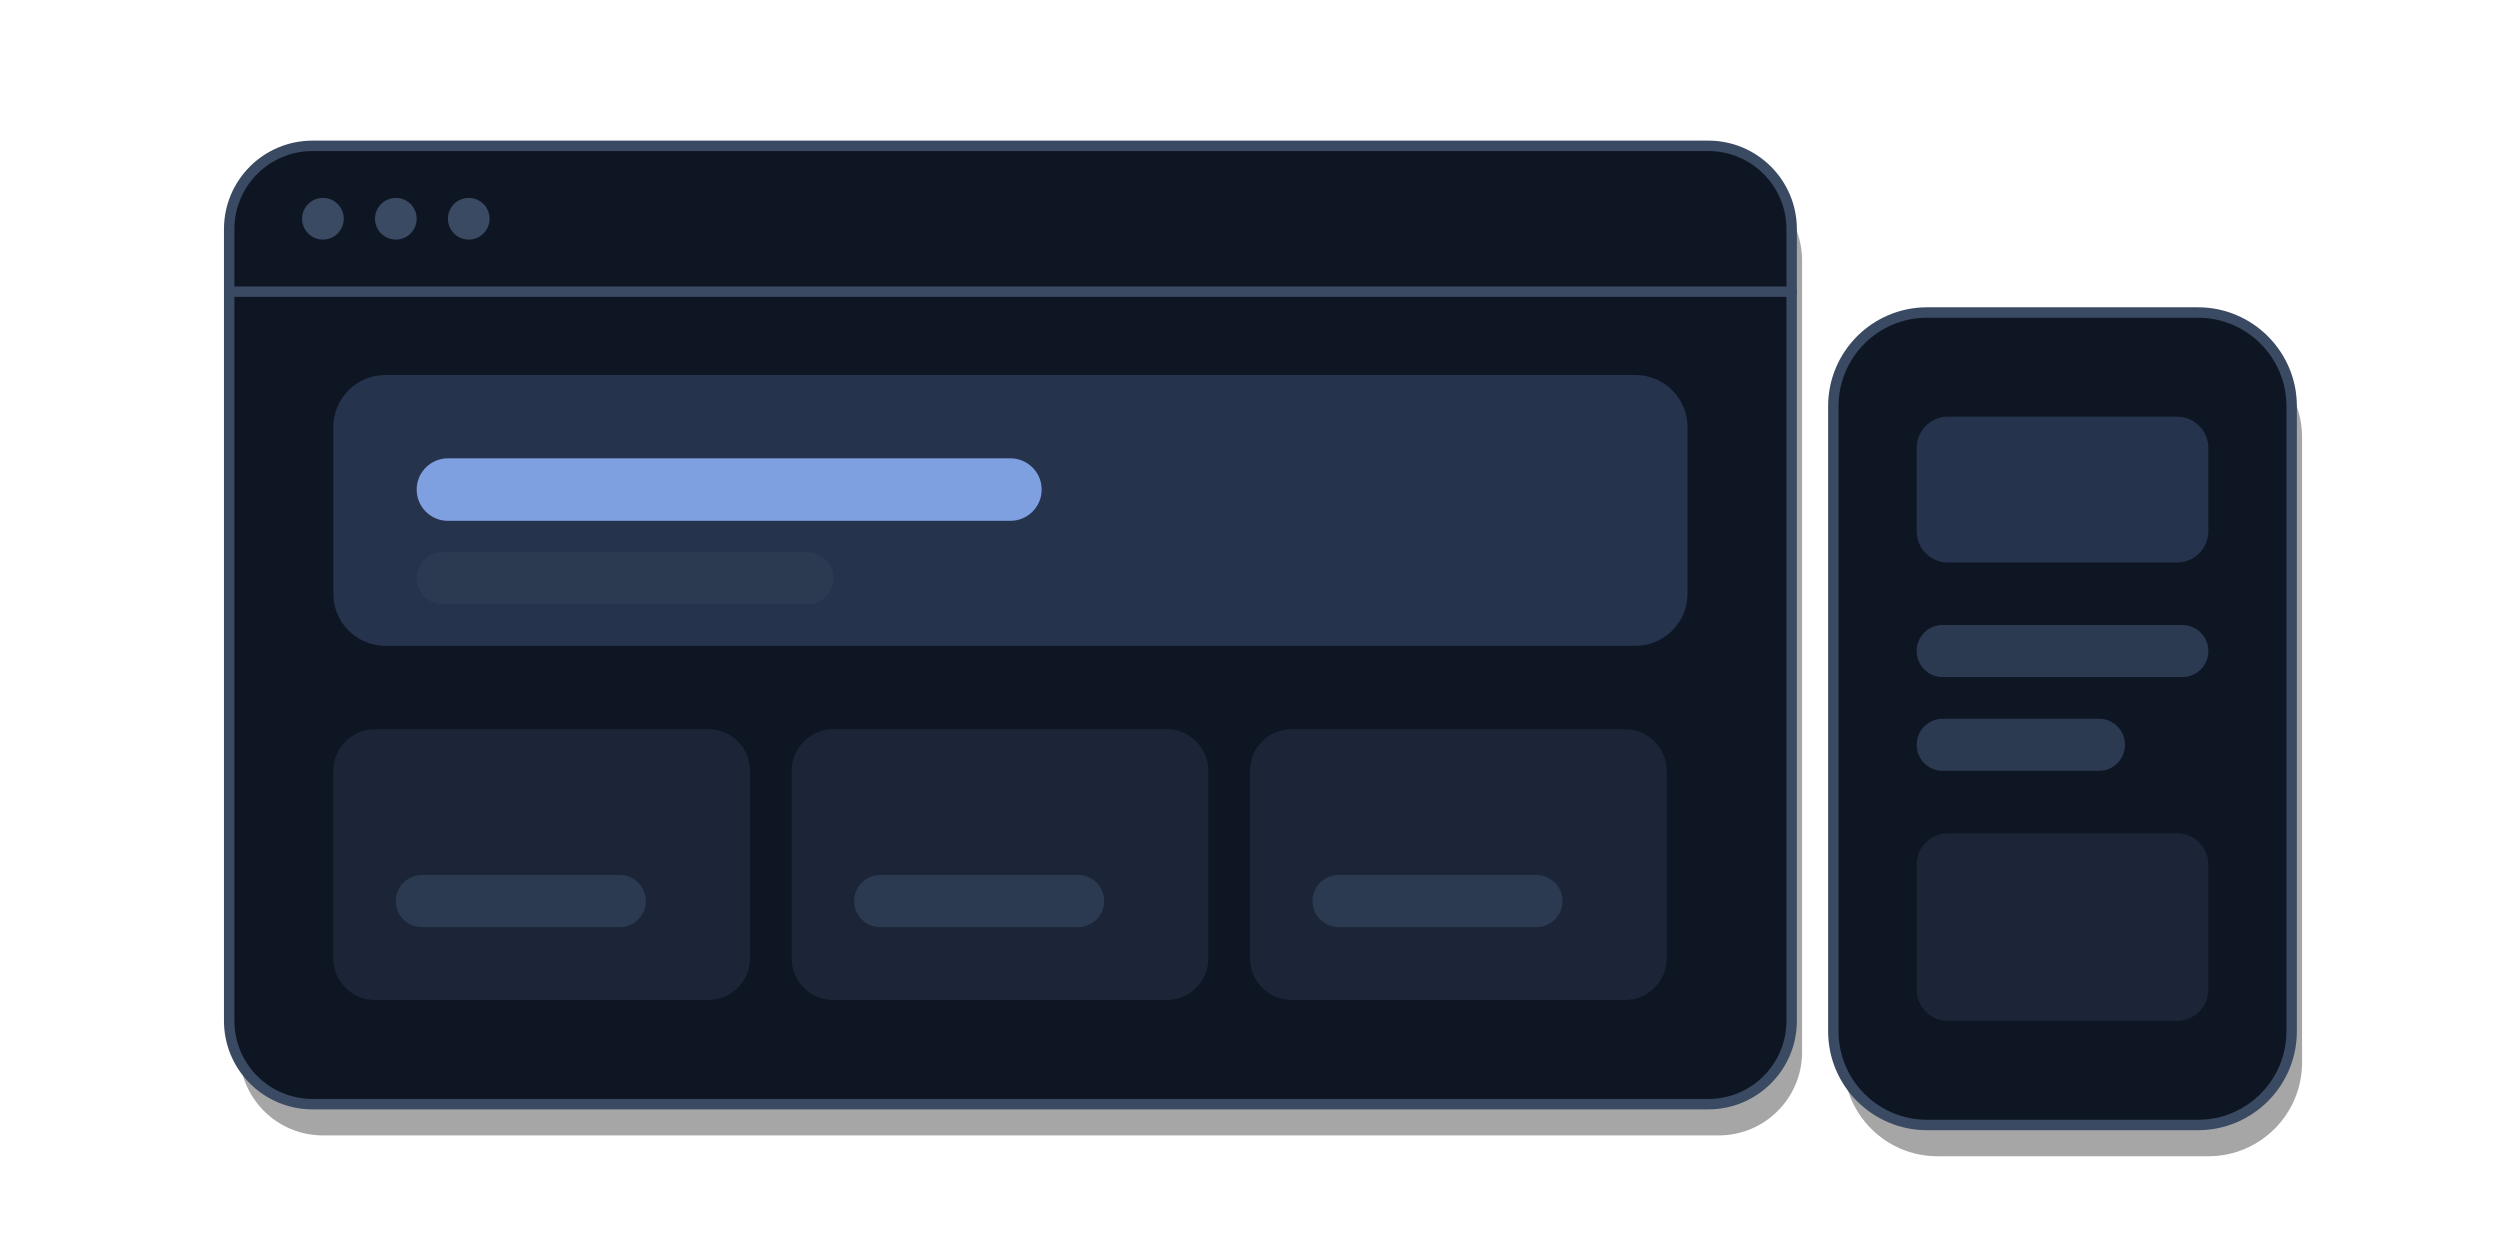
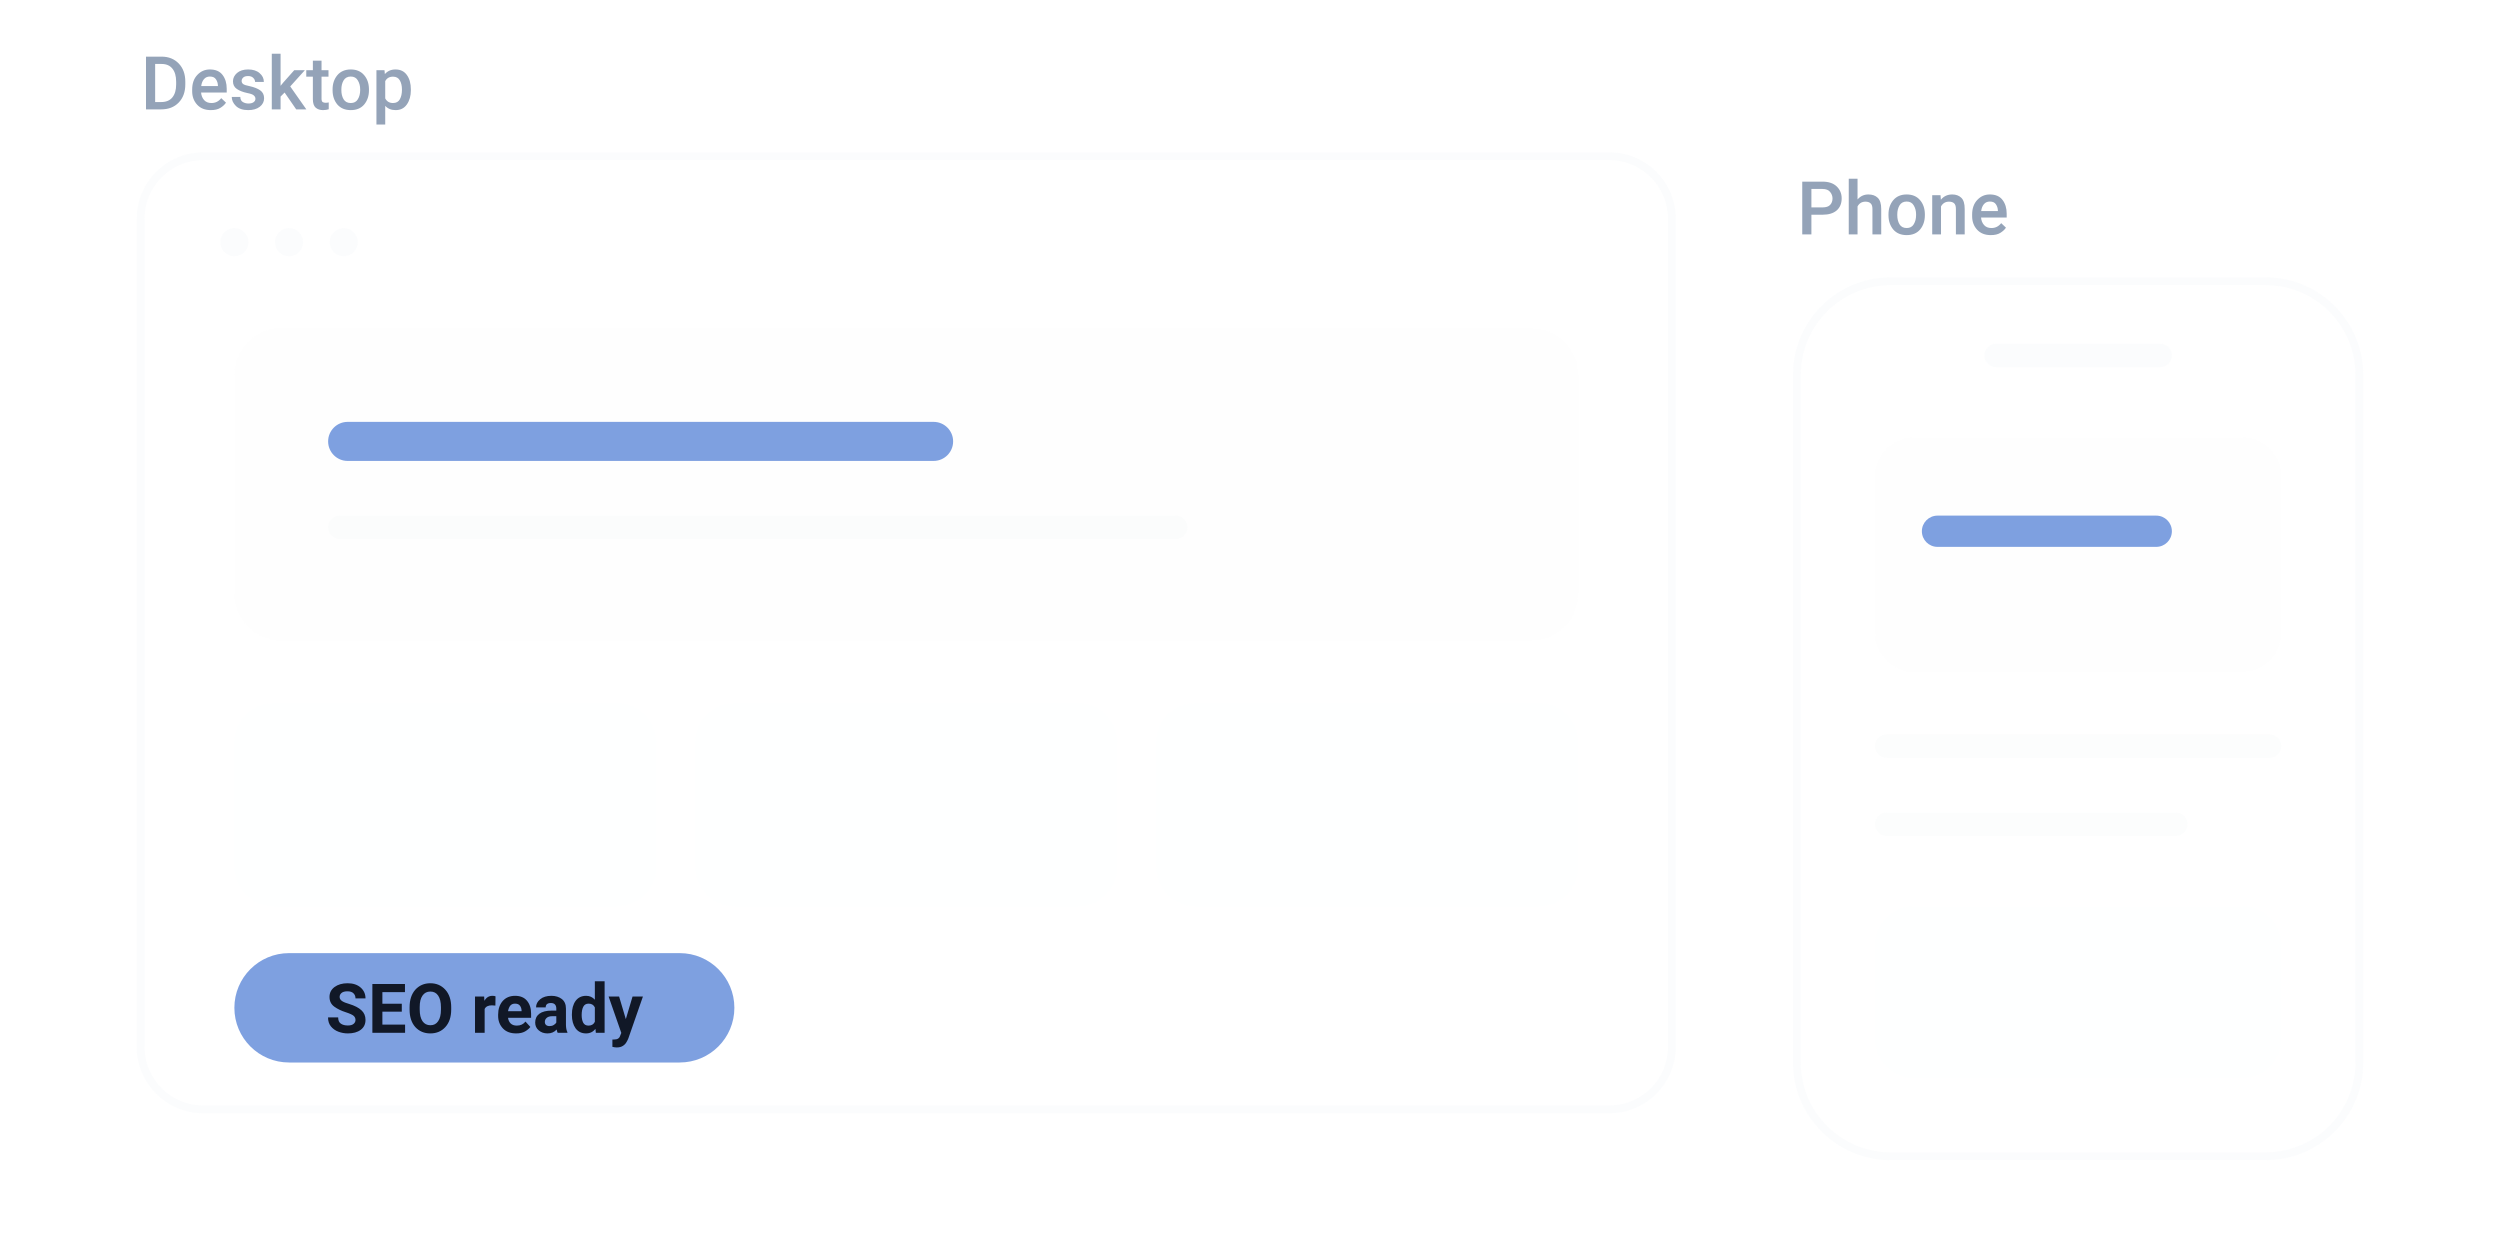
- <svg xmlns="http://www.w3.org/2000/svg" width="240" height="120" viewBox="0 0 240 120" fill="none" stroke-linecap="round" stroke-linejoin="round">
-   <rect x="23" y="17" width="150" height="92" rx="8" fill="#000000" opacity=".35" />
-   <rect x="22" y="14" width="150" height="92" rx="8" fill="#0f1623" stroke="#3a4a63" />
-   <path d="M22 28h150" stroke="#3a4a63" />
-   <circle cx="31" cy="21" r="2" fill="#3a4a63" />
-   <circle cx="38" cy="21" r="2" fill="#3a4a63" />
-   <circle cx="45" cy="21" r="2" fill="#3a4a63" />
-   <rect x="32" y="36" width="130" height="26" rx="5" fill="#26334d" />
-   <rect x="40" y="44" width="60" height="6" rx="3" fill="#7ea0e0" />
-   <rect x="40" y="53" width="40" height="5" rx="2.5" fill="#2c3a51" />
-   <rect x="32" y="70" width="40" height="26" rx="4" fill="#1b2537" />
-   <rect x="38" y="84" width="24" height="5" rx="2.5" fill="#2c3a51" />
-   <rect x="76" y="70" width="40" height="26" rx="4" fill="#1b2537" />
-   <rect x="82" y="84" width="24" height="5" rx="2.5" fill="#2c3a51" />
-   <rect x="120" y="70" width="40" height="26" rx="4" fill="#1b2537" />
-   <rect x="126" y="84" width="24" height="5" rx="2.5" fill="#2c3a51" />
-   <rect x="177" y="33" width="44" height="78" rx="9" fill="#000000" opacity=".35" />
-   <rect x="176" y="30" width="44" height="78" rx="9" fill="#0f1623" stroke="#3a4a63" />
-   <rect x="184" y="40" width="28" height="14" rx="3" fill="#26334d" />
-   <rect x="184" y="60" width="28" height="5" rx="2.5" fill="#2c3a51" />
-   <rect x="184" y="69" width="20" height="5" rx="2.5" fill="#2c3a51" />
-   <rect x="184" y="80" width="28" height="18" rx="3" fill="#1b2537" />
+ <svg xmlns="http://www.w3.org/2000/svg" width="320" height="160" viewBox="0 0 320 160" fill="none" stroke-linecap="round" stroke-linejoin="round">
+   <text x="18" y="14" font-family="ui-sans-serif, system-ui, -apple-system, 'Segoe UI', Roboto, Helvetica, Arial, sans-serif" font-size="9.5" font-weight="500" fill="#94a3b8" text-anchor="start">Desktop</text>
+   <rect x="18" y="20" width="196" height="122" rx="8" fill="#f1f5f9" fill-opacity=".05" stroke="#f1f5f9" stroke-opacity=".28" />
+   <circle cx="30" cy="31" r="1.8" fill="#f1f5f9" fill-opacity=".3" />
+   <circle cx="37" cy="31" r="1.8" fill="#f1f5f9" fill-opacity=".3" />
+   <circle cx="44" cy="31" r="1.8" fill="#f1f5f9" fill-opacity=".3" />
+   <rect x="30" y="42" width="172" height="40" rx="6" fill="#f1f5f9" fill-opacity="0.08" />
+   <rect x="42" y="54" width="80" height="5" rx="2.5" fill="#7ea0e0" />
+   <rect x="42" y="66" width="110" height="3" rx="1.5" fill="#f1f5f9" fill-opacity="0.18" />
+   <rect x="30" y="90" width="54" height="26" rx="5" fill="#f1f5f9" fill-opacity="0.07" />
+   <rect x="89" y="90" width="54" height="26" rx="5" fill="#f1f5f9" fill-opacity="0.07" />
+   <rect x="148" y="90" width="54" height="26" rx="5" fill="#f1f5f9" fill-opacity="0.07" />
+   <rect x="30" y="122" width="64" height="14" rx="7" fill="#7ea0e0" />
+   <text x="62" y="132.2" font-family="ui-sans-serif, system-ui, -apple-system, 'Segoe UI', Roboto, Helvetica, Arial, sans-serif" font-size="8.8" font-weight="600" fill="#111827" text-anchor="middle">SEO ready</text>
+   <text x="230" y="30" font-family="ui-sans-serif, system-ui, -apple-system, 'Segoe UI', Roboto, Helvetica, Arial, sans-serif" font-size="9.5" font-weight="500" fill="#94a3b8" text-anchor="start">Phone</text>
+   <rect x="230" y="36" width="72" height="112" rx="12" fill="#f1f5f9" fill-opacity=".05" stroke="#f1f5f9" stroke-opacity=".28" />
+   <rect x="254" y="44" width="24" height="3" rx="1.5" fill="#f1f5f9" fill-opacity="0.25" />
+   <rect x="240" y="56" width="52" height="30" rx="5" fill="#f1f5f9" fill-opacity="0.08" />
+   <rect x="246" y="66" width="32" height="4" rx="2" fill="#7ea0e0" />
+   <rect x="240" y="94" width="52" height="3" rx="1.5" fill="#f1f5f9" fill-opacity="0.18" />
+   <rect x="240" y="104" width="40" height="3" rx="1.5" fill="#f1f5f9" fill-opacity="0.18" />
+   <rect x="240" y="116" width="52" height="22" rx="5" fill="#f1f5f9" fill-opacity="0.07" />
</svg>
